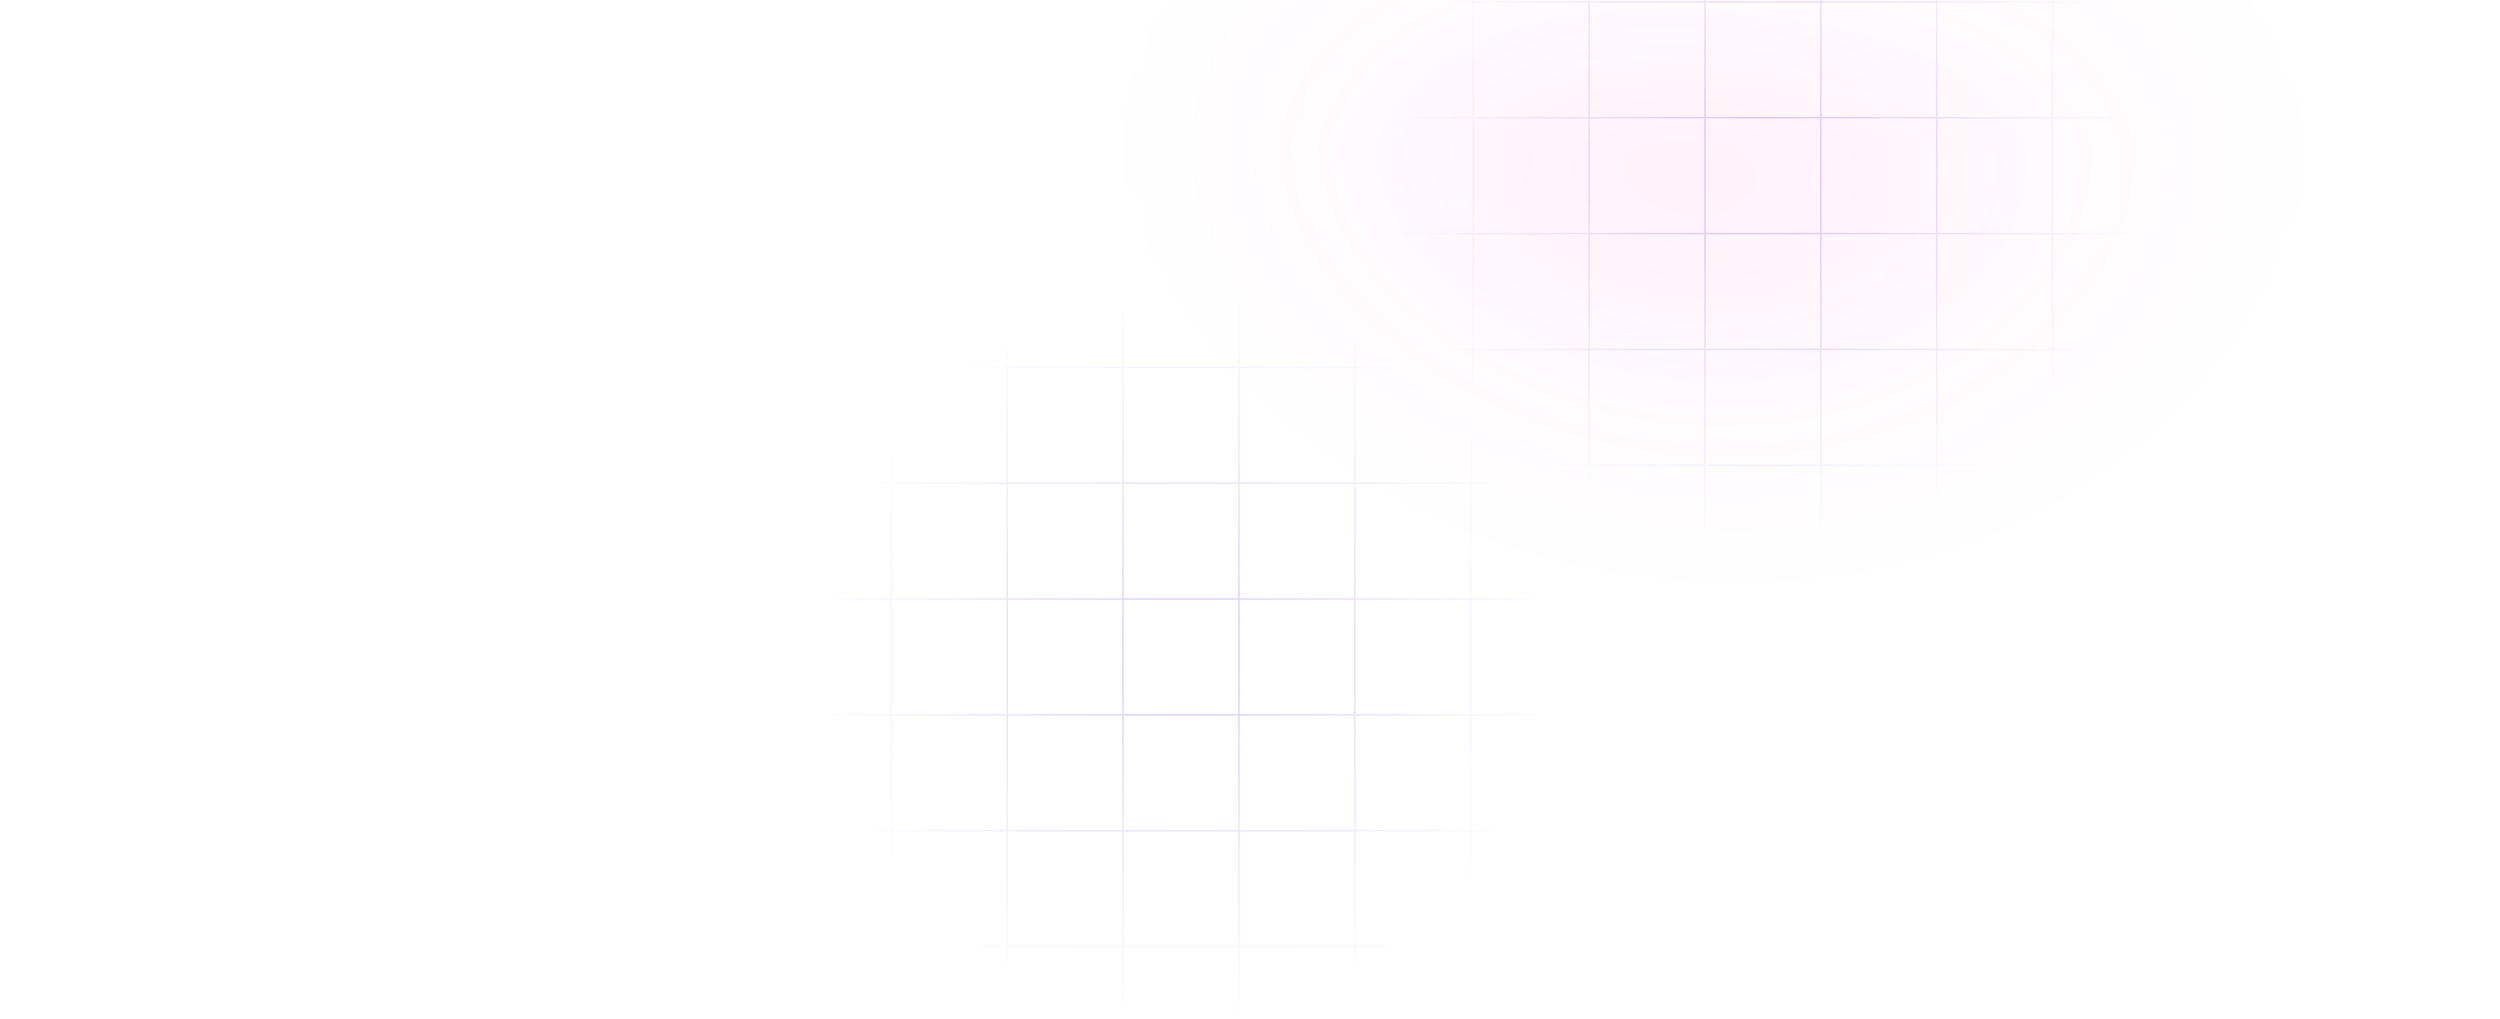
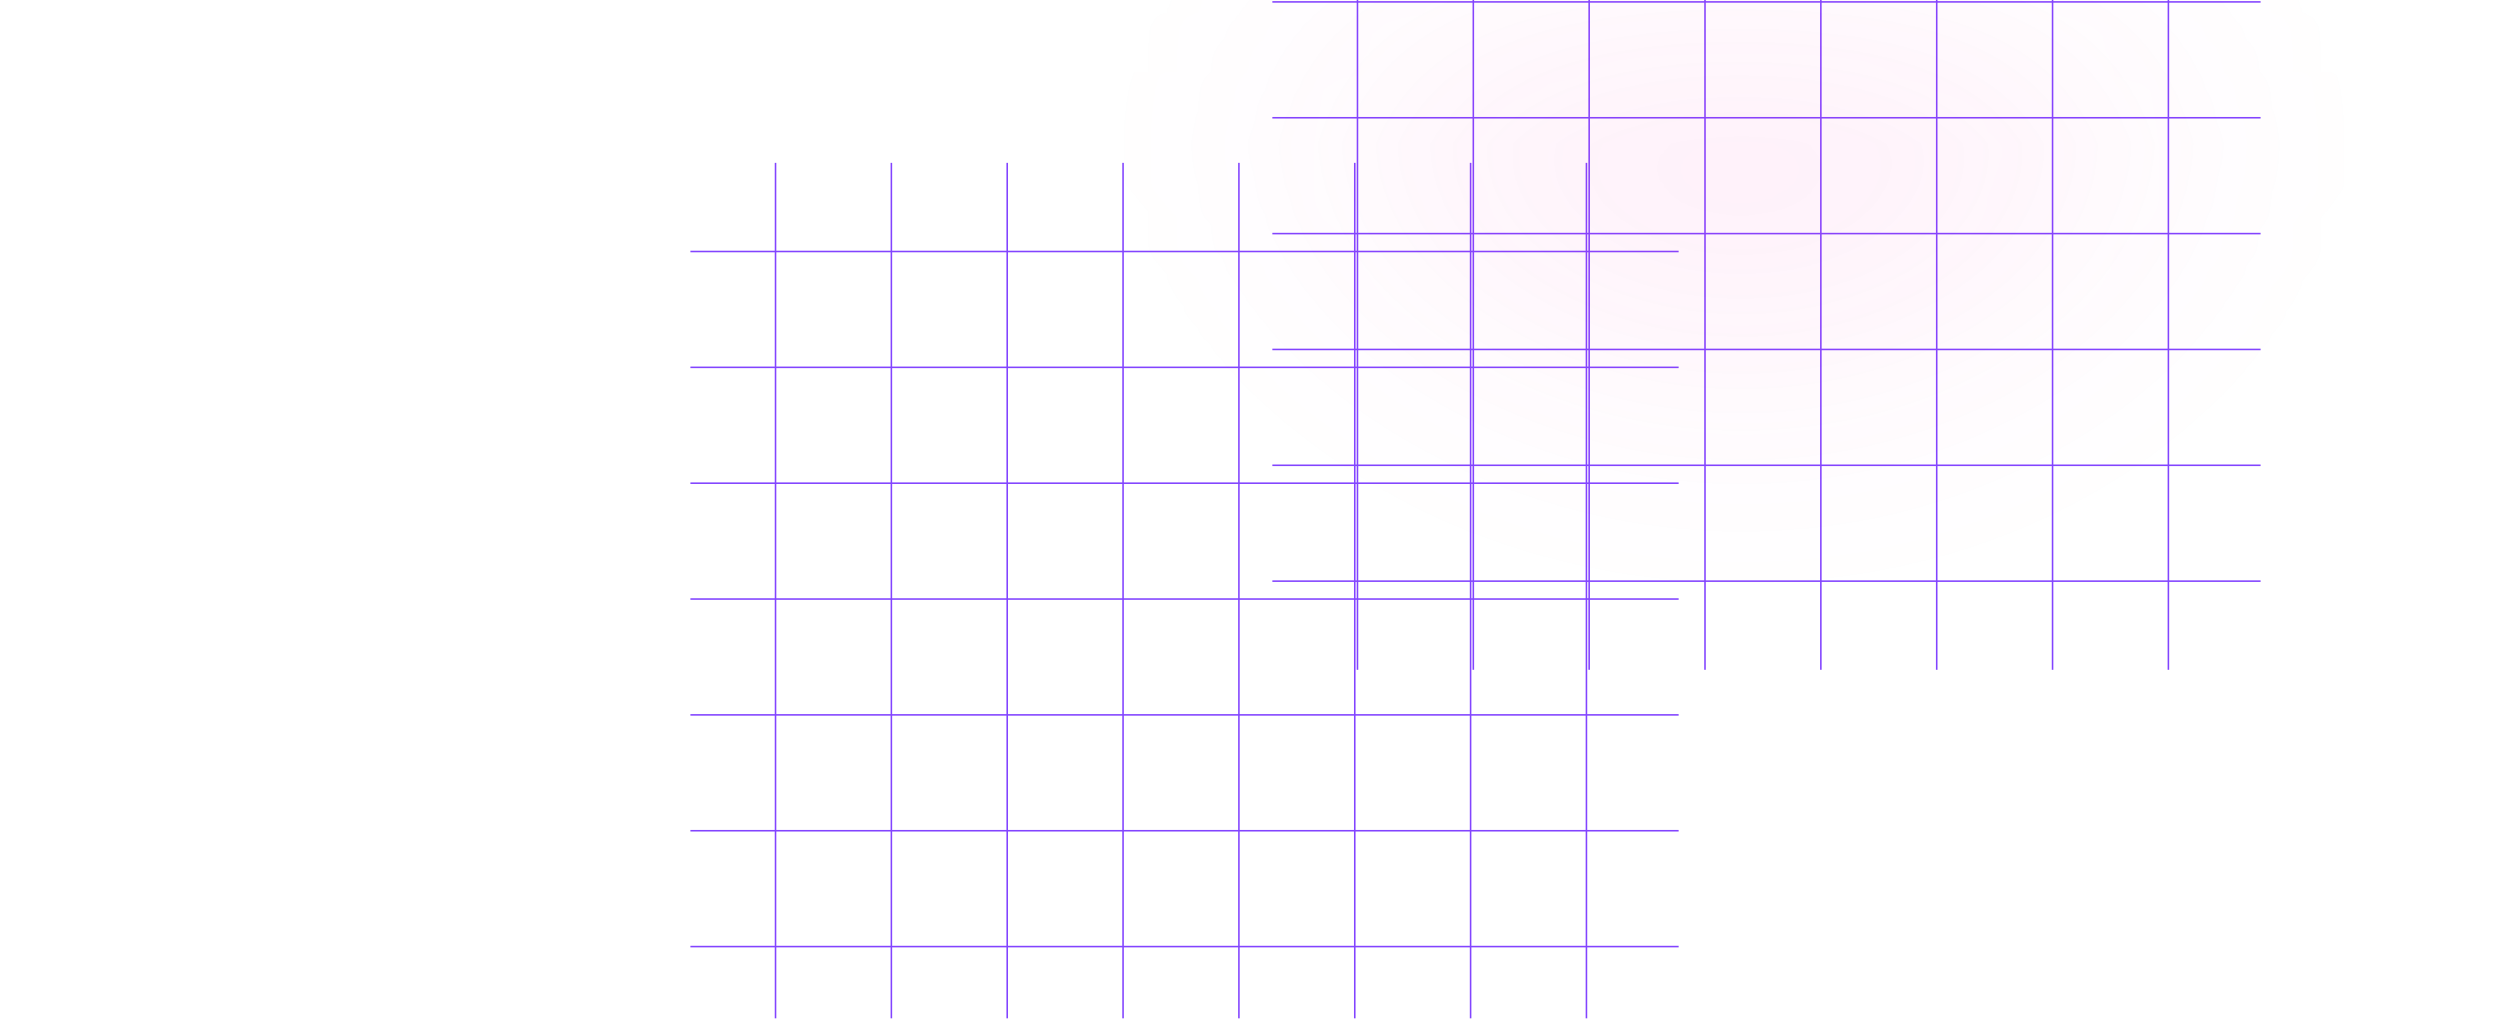
<svg xmlns="http://www.w3.org/2000/svg" fill="none" viewBox="0 147.552 1589.484 647.448" style="max-height: 500px" width="1589.484" height="647.448">
  <mask height="795" width="1572" y="0" x="0" maskUnits="userSpaceOnUse" style="mask-type:alpha" id="mask0_340_660">
    <rect fill="#D9D9D9" height="795" width="1572" />
  </mask>
  <g mask="url(#mask0_340_660)">
    <path fill="url(#paint0_radial_340_660)" d="M862.574 -54.912V0.955L808.953 0.955L808.953 1.955L862.574 1.955V74.609H808.953L808.953 75.609H862.574V148.264H808.953L808.953 149.264H862.574V221.918H808.953L808.953 222.918H862.574V295.572H808.953L808.953 296.572H862.574V369.227H808.953L808.953 370.227H862.574V442.881H808.953L808.953 443.881H862.574V516.535H808.953L808.953 517.535H862.574V573.404H863.574V517.535H936.23V573.404H937.23V517.535H1009.88V573.404H1010.88V517.535H1083.53V573.404H1084.53V517.535L1157.19 517.535V573.404H1158.19V517.535H1230.85V573.404H1231.85V517.535H1304.5V573.404H1305.5V517.535H1378.15V573.404H1379.15V517.535H1437.27V516.535H1379.15V443.881H1437.27V442.881H1379.15V370.227H1437.27V369.227H1379.15V296.572H1437.27V295.572H1379.15V222.918H1437.27V221.918H1379.15V149.264H1437.27V148.264H1379.15V75.609H1437.27V74.609H1379.15V1.955L1437.27 1.955V0.955L1379.15 0.955V-54.912H1378.15V0.955H1305.5V-54.912H1304.5V0.955L1231.85 0.955V-54.912H1230.85V0.955L1158.19 0.955V-54.912H1157.19V0.955L1084.53 0.955V-54.912H1083.53V0.955L1010.88 0.955V-54.912H1009.88V0.955L937.23 0.955V-54.912H936.23V0.955H863.574V-54.912H862.574ZM1378.15 516.535V443.881H1305.5V516.535H1378.15ZM1304.5 516.535V443.881H1231.85V516.535H1304.5ZM1230.85 516.535V443.881H1158.19V516.535H1230.85ZM1157.19 516.535V443.881H1084.53V516.535L1157.19 516.535ZM1083.53 516.535V443.881H1010.88V516.535H1083.53ZM1009.88 516.535V443.881H937.23V516.535H1009.88ZM936.23 516.535V443.881H863.574V516.535H936.23ZM936.23 442.881H863.574V370.227H936.23V442.881ZM1009.88 442.881H937.23V370.227H1009.88V442.881ZM1083.53 442.881H1010.88V370.227H1083.53V442.881ZM1157.19 442.881H1084.53V370.227H1157.19V442.881ZM1230.85 442.881H1158.19V370.227H1230.85V442.881ZM1304.5 442.881H1231.85V370.227H1304.5V442.881ZM1378.15 442.881H1305.5V370.227H1378.15V442.881ZM1378.15 369.227V296.572H1305.5V369.227H1378.15ZM1304.5 369.227V296.572H1231.85V369.227H1304.5ZM1230.85 369.227V296.572H1158.19V369.227H1230.85ZM1157.19 369.227V296.572H1084.53V369.227H1157.19ZM1083.53 369.227V296.572H1010.88V369.227H1083.53ZM1009.88 369.227V296.572H937.23V369.227H1009.88ZM936.23 369.227V296.572H863.574V369.227H936.23ZM936.23 295.572H863.574V222.918H936.23V295.572ZM1009.88 295.572H937.23V222.918H1009.88V295.572ZM1083.53 295.572H1010.88V222.918H1083.53V295.572ZM1157.19 295.572H1084.53V222.918H1157.19V295.572ZM1230.85 295.572H1158.19V222.918H1230.85V295.572ZM1304.5 295.572H1231.85V222.918H1304.5V295.572ZM1378.15 295.572H1305.5V222.918H1378.15V295.572ZM1378.15 221.918V149.264H1305.5V221.918H1378.15ZM1304.5 221.918V149.264L1231.85 149.264V221.918H1304.5ZM1230.85 221.918V149.264H1158.19V221.918H1230.85ZM1157.19 221.918V149.264H1084.53V221.918H1157.19ZM1083.53 221.918V149.264H1010.88V221.918H1083.53ZM1009.88 221.918V149.264L937.23 149.264V221.918H1009.88ZM936.23 221.918V149.264H863.574V221.918H936.23ZM936.23 148.264H863.574V75.609H936.23V148.264ZM1009.88 148.264L937.23 148.264V75.609L1009.88 75.609V148.264ZM1083.53 148.264H1010.88V75.609H1083.53V148.264ZM1157.19 148.264H1084.53V75.609H1157.19V148.264ZM1230.85 148.264H1158.19V75.609H1230.85V148.264ZM1304.5 148.264L1231.85 148.264V75.609L1304.5 75.609V148.264ZM1378.15 148.264H1305.5V75.609H1378.15V148.264ZM1378.15 74.609V1.955H1305.5V74.609H1378.15ZM1304.5 74.609V1.955L1231.85 1.955V74.609L1304.5 74.609ZM1230.85 74.609V1.955L1158.19 1.955V74.609H1230.85ZM1157.19 74.609V1.955L1084.53 1.955V74.609H1157.19ZM1083.53 74.609V1.955L1010.88 1.955V74.609H1083.53ZM1009.88 74.609V1.955L937.23 1.955V74.609L1009.88 74.609ZM936.23 74.609V1.955H863.574V74.609H936.23Z" clip-rule="evenodd" fill-rule="evenodd" />
    <path fill="url(#paint1_radial_340_660)" d="M492.574 251.088V306.955L438.953 306.955L438.953 307.955L492.574 307.955V380.609H438.953L438.953 381.609H492.574V454.264H438.953L438.953 455.264H492.574V527.918H438.953L438.953 528.918H492.574V601.572H438.953L438.953 602.572H492.574V675.227H438.953L438.953 676.227H492.574V748.881H438.953L438.953 749.881H492.574V822.535H438.953L438.953 823.535H492.574V879.404H493.574V823.535H566.23V879.404H567.23V823.535H639.878V879.404H640.878V823.535H713.535V879.404H714.535V823.535L787.191 823.535V879.404H788.191V823.535H860.847V879.404H861.847V823.535H934.496V879.404H935.496V823.535H1008.15V879.404H1009.15V823.535H1067.27V822.535H1009.15V749.881H1067.27V748.881H1009.15V676.227H1067.27V675.227H1009.15V602.572H1067.27V601.572H1009.15V528.918H1067.27V527.918H1009.15V455.264H1067.27V454.264H1009.15V381.609H1067.27V380.609H1009.15V307.955L1067.27 307.955V306.955L1009.15 306.955V251.088H1008.15V306.955H935.496V251.088H934.496V306.955L861.847 306.955V251.088H860.847V306.955L788.191 306.955V251.088H787.191V306.955L714.535 306.955V251.088H713.535V306.955L640.878 306.955V251.088H639.878V306.955L567.23 306.955V251.088H566.23V306.955H493.574V251.088H492.574ZM1008.15 822.535V749.881H935.496V822.535H1008.15ZM934.496 822.535V749.881H861.847V822.535H934.496ZM860.847 822.535V749.881H788.191V822.535H860.847ZM787.191 822.535V749.881H714.535V822.535L787.191 822.535ZM713.535 822.535V749.881H640.878V822.535H713.535ZM639.878 822.535V749.881H567.23V822.535H639.878ZM566.23 822.535V749.881H493.574V822.535H566.23ZM566.23 748.881H493.574V676.227H566.23V748.881ZM639.878 748.881H567.23V676.227H639.878V748.881ZM713.535 748.881H640.878V676.227H713.535V748.881ZM787.191 748.881H714.535V676.227H787.191V748.881ZM860.847 748.881H788.191V676.227H860.847V748.881ZM934.496 748.881H861.847V676.227H934.496V748.881ZM1008.15 748.881H935.496V676.227H1008.15V748.881ZM1008.15 675.227V602.572H935.496V675.227H1008.15ZM934.496 675.227V602.572H861.847V675.227H934.496ZM860.847 675.227V602.572H788.191V675.227H860.847ZM787.191 675.227V602.572H714.535V675.227H787.191ZM713.535 675.227V602.572H640.878V675.227H713.535ZM639.878 675.227V602.572H567.23V675.227H639.878ZM566.23 675.227V602.572H493.574V675.227H566.23ZM566.23 601.572H493.574V528.918H566.23V601.572ZM639.878 601.572H567.23V528.918H639.878V601.572ZM713.535 601.572H640.878V528.918H713.535V601.572ZM787.191 601.572H714.535V528.918H787.191V601.572ZM860.847 601.572H788.191V528.918H860.847V601.572ZM934.496 601.572H861.847V528.918H934.496V601.572ZM1008.15 601.572H935.496V528.918H1008.15V601.572ZM1008.15 527.918V455.264H935.496V527.918H1008.15ZM934.496 527.918V455.264L861.847 455.264V527.918H934.496ZM860.847 527.918V455.264H788.191V527.918H860.847ZM787.191 527.918V455.264H714.535V527.918H787.191ZM713.535 527.918V455.264H640.878V527.918H713.535ZM639.878 527.918V455.264L567.23 455.264V527.918H639.878ZM566.23 527.918V455.264H493.574V527.918H566.23ZM566.23 454.264H493.574V381.609H566.23V454.264ZM639.878 454.264L567.23 454.264V381.609L639.878 381.609V454.264ZM713.535 454.264H640.878V381.609H713.535V454.264ZM787.191 454.264H714.535V381.609H787.191V454.264ZM860.847 454.264H788.191V381.609H860.847V454.264ZM934.496 454.264L861.847 454.264V381.609L934.496 381.609V454.264ZM1008.15 454.264H935.496V381.609H1008.15V454.264ZM1008.15 380.609V307.955H935.496V380.609H1008.15ZM934.496 380.609V307.955L861.847 307.955V380.609L934.496 380.609ZM860.847 380.609V307.955L788.191 307.955V380.609H860.847ZM787.191 380.609V307.955L714.535 307.955V380.609H787.191ZM713.535 380.609V307.955L640.878 307.955V380.609H713.535ZM639.878 380.609V307.955L567.23 307.955V380.609L639.878 380.609ZM566.23 380.609V307.955H493.574V380.609H566.23Z" clip-rule="evenodd" fill-rule="evenodd" />
    <g filter="url(#filter0_f_340_660)" opacity="0.4">
      <ellipse fill-opacity="0.23" fill="url(#paint2_linear_340_660)" transform="rotate(-157.304 1097.67 90.2204)" ry="262.262" rx="278.006" cy="90.22" cx="1097.67" />
    </g>
    <g filter="url(#filter1_f_340_660)" opacity="0.4">
      <ellipse fill="#8244FF" transform="rotate(46.3553 645.778 -170.165)" ry="211.851" rx="362.917" cy="-170.165" cx="645.778" />
    </g>
  </g>
  <defs>
    <filter color-interpolation-filters="sRGB" filterUnits="userSpaceOnUse" height="917.463" width="939.586" y="-368.511" x="627.875" id="filter0_f_340_660">
      <feFlood result="BackgroundImageFix" flood-opacity="0" />
      <feBlend result="shape" in2="BackgroundImageFix" in="SourceGraphic" mode="normal" />
      <feGaussianBlur result="effect1_foregroundBlur_340_660" stdDeviation="97" />
    </filter>
    <filter color-interpolation-filters="sRGB" filterUnits="userSpaceOnUse" height="1209.27" width="1195.42" y="-774.799" x="48.07" id="filter1_f_340_660">
      <feFlood result="BackgroundImageFix" flood-opacity="0" />
      <feBlend result="shape" in2="BackgroundImageFix" in="SourceGraphic" mode="normal" />
      <feGaussianBlur result="effect1_foregroundBlur_340_660" stdDeviation="152" />
    </filter>
    <radialGradient gradientTransform="translate(1123.11 259.246) rotate(90) scale(238.243)" gradientUnits="userSpaceOnUse" r="1" cy="0" cx="0" id="paint0_radial_340_660">
-       <stop stop-opacity="0.29" stop-color="#8244FF" />
-       <stop stop-opacity="0" stop-color="#8244FF" offset="1" />
+       <stop stopOpacity="0.29" stop-color="#8244FF" />
+       <stop stopOpacity="0" stop-color="#8244FF" offset="1" />
    </radialGradient>
    <radialGradient gradientTransform="translate(753.111 565.246) rotate(90) scale(238.243)" gradientUnits="userSpaceOnUse" r="1" cy="0" cx="0" id="paint1_radial_340_660">
-       <stop stop-opacity="0.29" stop-color="#8244FF" />
-       <stop stop-opacity="0" stop-color="#8244FF" offset="1" />
+       <stop stopOpacity="0.29" stop-color="#8244FF" />
+       <stop stopOpacity="0" stop-color="#8244FF" offset="1" />
    </radialGradient>
    <linearGradient gradientUnits="userSpaceOnUse" y2="384.088" x2="1240.56" y1="-139.487" x1="1356.37" id="paint2_linear_340_660">
      <stop stop-color="#F926AE" />
      <stop stop-color="#F926AE" offset="0.219" />
-       <stop stop-opacity="0" stop-color="#F926AE" offset="1" />
+       <stop stopOpacity="0" stop-color="#F926AE" offset="1" />
    </linearGradient>
  </defs>
</svg>
